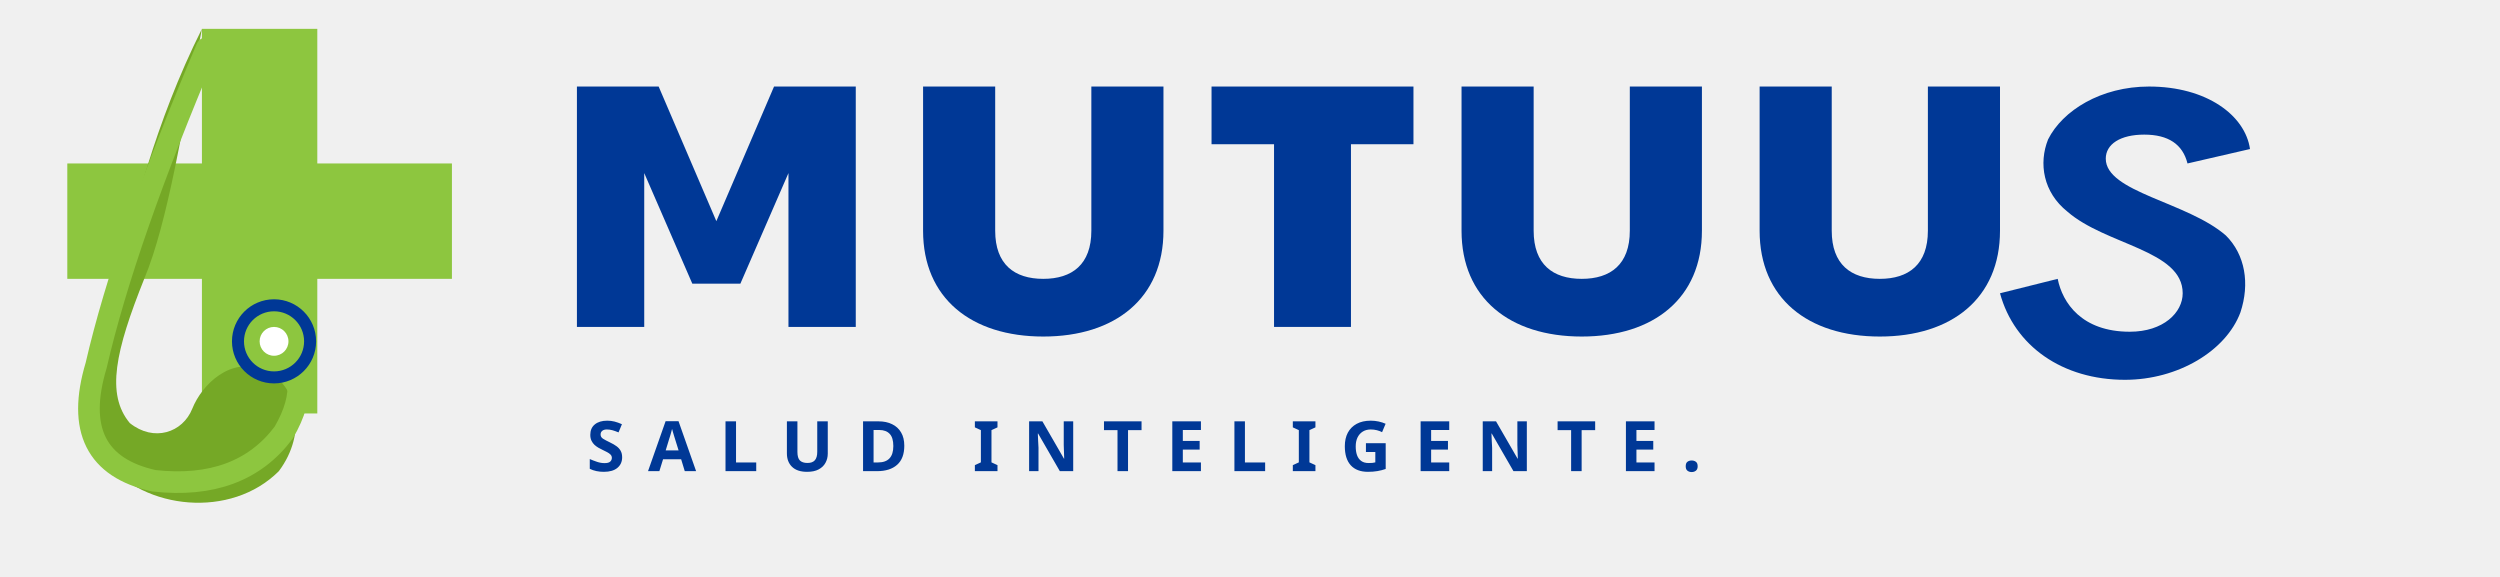
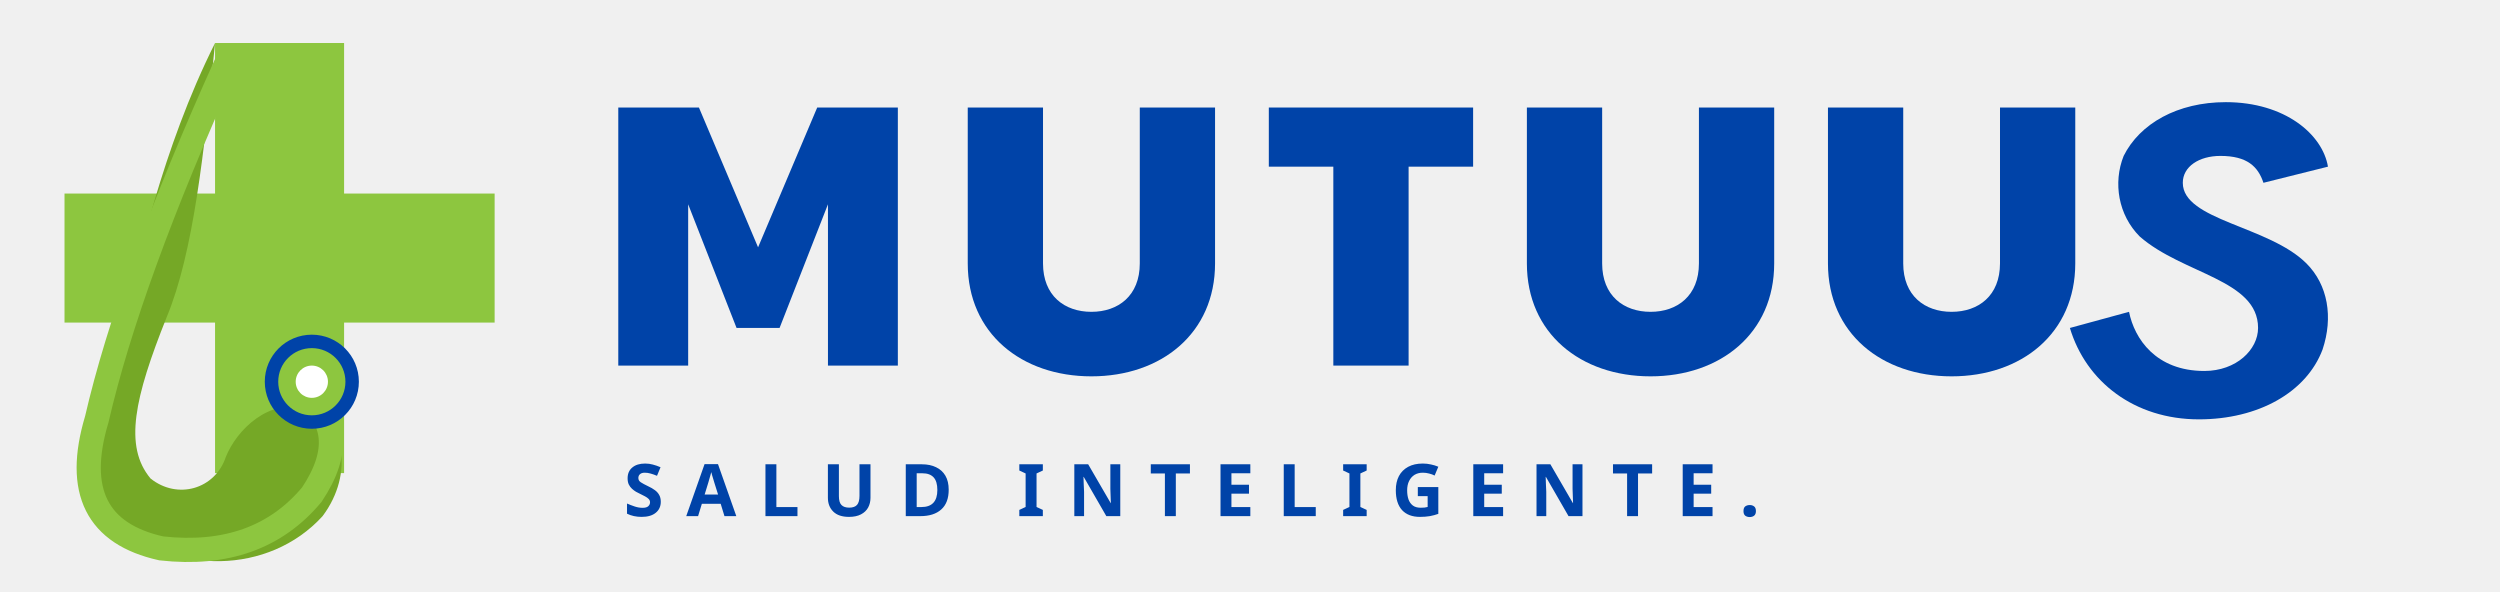
- <svg xmlns="http://www.w3.org/2000/svg" viewBox="0 0 520 120" fill="none">
+ <svg xmlns="http://www.w3.org/2000/svg" viewBox="0 0 465 110" fill="none">
  <g id="mutuus-symbol">
-     <path d="M42 6 H66 V34 H94 V58 H66 V86 H42 V58 H14 V34 H42 Z" fill="#8DC63F" rx="3" />
-     <path d="M42 6 C32 26 28 44 24 58 C20 72 14 84 22 96 C30 106 48 108 58 98 C64 90 62 80 55 77 C48 74 42 80 40 85 C38 90 32 92 27 88 C22 82 24 73 30 58 C35 46 38 26 42 6 Z" fill="#75A826" />
-     <path d="M43 10 Q26 50 20 76 Q14 96 32 100 Q50 102 59 90 Q66 78 57 71" stroke="#8DC63F" stroke-width="4.5" stroke-linecap="round" fill="none" />
-     <circle cx="57" cy="71" r="7.5" fill="#8DC63F" stroke="#003896" stroke-width="2.5" />
-     <circle cx="57" cy="71" r="3" fill="#FFFFFF" />
+     <path d="M40 8 H64 V36 H92 V60 H64 V88 H40 V60 H12 V36 H40 Z" fill="#8DC63F" rx="3" />
+     <path d="M40 8 C30 28 26 48 22 62 C18 74 12 86 22 97 C32 107 50 107 60 96 C66 88 64 78 57 76 C50 74 44 80 42 85 C40 91 33 93 28 89 C23 83 25 74 31 59 C36 47 38 28 40 8 Z" fill="#75A826" />
+     <path d="M42 12 Q24 52 18 78 Q12 98 30 102 Q48 104 58 92 Q66 80 56 73" stroke="#8DC63F" stroke-width="4.5" stroke-linecap="round" fill="none" />
+     <circle cx="58" cy="71" r="7.5" fill="#8DC63F" stroke="#0043A8" stroke-width="2.5" />
+     <circle cx="58" cy="71" r="3" fill="#FFFFFF" />
  </g>
-   <g id="mutuus-text" fill="#003896">
-     <path d="M120 68 V18 H137 L149 46 L161 18 H178 V68 H164 V36 L154 59 H144 L134 36 V68 H120 Z" />
-     <path d="M192 18 H207 V48 C207 55 211 58 217 58 C223 58 227 55 227 48 V18 H242 V48 C242 62 232 70 217 70 C202 70 192 62 192 48 V18 Z" />
-     <path d="M252 30 V18 H294 V30 H281 V68 H265 V30 H252 Z" />
-     <path d="M304 18 H319 V48 C319 55 323 58 329 58 C335 58 339 55 339 48 V18 H354 V48 C354 62 344 70 329 70 C314 70 304 62 304 48 V18 Z" />
-     <path d="M366 18 H381 V48 C381 55 385 58 391 58 C397 58 401 55 401 48 V18 H416 V48 C416 62 406 70 391 70 C376 70 366 62 366 48 V18 Z" />
-     <path d="M428 58 C429 63 433 69 443 69 C450 69 454 65 454 61 C454 52 438 51 430 44 C425 40 424 34 426 29 C429 23 437 18 447 18 C459 18 467 24 468 31 L455 34 C454 30 451 28 446 28 C441 28 438 30 438 33 C438 40 455 42 463 49 C467 53 468 59 466 65 C463 73 453 79 442 79 C429 79 419 72 416 61 L428 58 Z" />
+   <g id="mutuus-wordmark" fill="#0043A8">
+     <path d="M115 68 V20 H130 L141 46 L152 20 H167 V68 H154 V38 L145 61 H137 L128 38 V68 H115 Z" />
+     <path d="M180 20 H194 V49 C194 55 198 58 203 58 C208 58 212 55 212 49 V20 H226 V49 C226 62 216 70 203 70 C190 70 180 62 180 49 V20 Z" />
+     <path d="M236 31 V20 H274 V31 H262 V68 H248 V31 H236 Z" />
+     <path d="M284 20 H298 V49 C298 55 302 58 307 58 C312 58 316 55 316 49 V20 H330 V49 C330 62 320 70 307 70 C294 70 284 62 284 49 V20 Z" />
+     <path d="M340 20 H354 V49 C354 55 358 58 363 58 C368 58 372 55 372 49 V20 H386 V49 C386 62 376 70 363 70 C350 70 340 62 340 49 V20 Z" />
+     <path d="M396 58 C397 63 401 69 410 69 C416 69 420 65 420 61 C420 52 406 51 398 44 C394 40 393 34 395 29 C398 23 405 19 414 19 C425 19 432 25 433 31 L421 34 C420 31 418 29 413 29 C409 29 406 31 406 34 C406 41 422 42 429 49 C433 53 434 59 432 65 C429 73 420 78 409 78 C397 78 388 71 385 61 L396 58 Z" />
  </g>
-   <text x="122" y="98" font-family="'Montserrat', 'Arial Black', sans-serif" font-size="14.5" font-weight="900" fill="#003896" letter-spacing="4.8">SALUD INTELIGENTE.</text>
+   <text x="116" y="96" font-family="'Montserrat', 'Arial Black', sans-serif" font-size="13.5" font-weight="900" fill="#0043A8" letter-spacing="4.2">SALUD INTELIGENTE.</text>
</svg>
